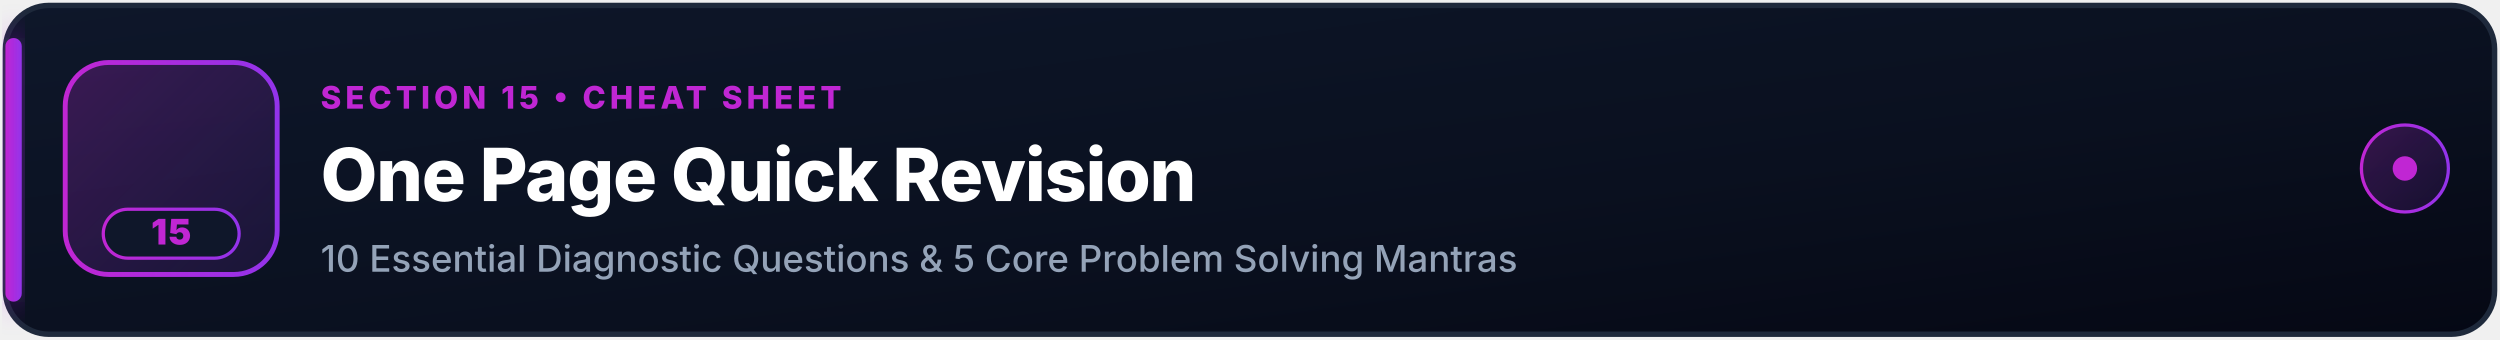
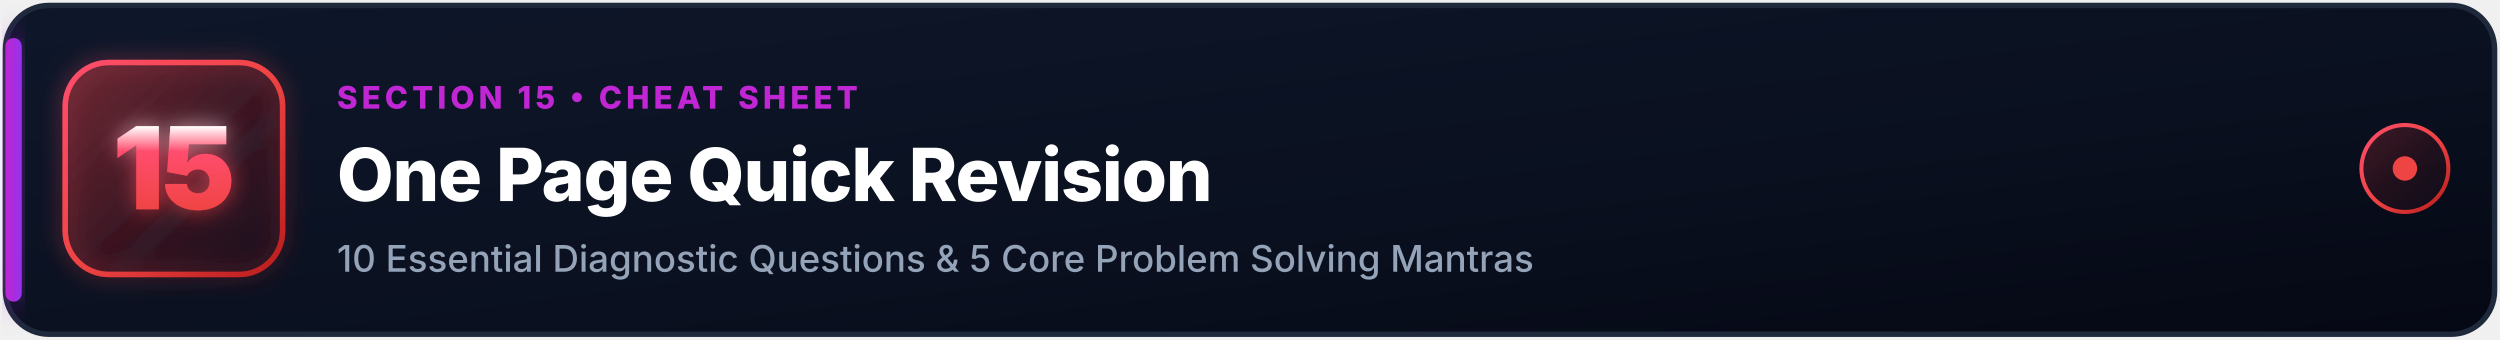
<svg xmlns="http://www.w3.org/2000/svg" viewBox="0 0 920 125" width="100%" height="125" fill="none">
  <defs>
    <linearGradient id="hGrad_header_15" x1="0%" y1="0%" x2="100%" y2="0%">
      <stop offset="0%" stop-color="#c026d3" />
      <stop offset="100%" stop-color="#9333ea" />
    </linearGradient>
    <linearGradient id="hBg_header_15" x1="0%" y1="0%" x2="100%" y2="100%">
      <stop offset="0%" stop-color="#0e172a" />
      <stop offset="60%" stop-color="#0a101f" />
      <stop offset="100%" stop-color="#050814" />
    </linearGradient>
-     <linearGradient id="badgeBg_header_15" x1="0%" y1="0%" x2="100%" y2="100%">
-       <stop offset="0%" stop-color="#c026d3" stop-opacity="0.25" />
-       <stop offset="100%" stop-color="#9333ea" stop-opacity="0.1" />
+     <linearGradient id="redBadgeBg_header_15" x1="0%" y1="0%" x2="100%" y2="100%">
+       <stop offset="0%" stop-color="#ef4444" stop-opacity="0.24" />
+       <stop offset="50%" stop-color="#dc2626" stop-opacity="0.12" />
+       <stop offset="100%" stop-color="#991b1b" stop-opacity="0.05" />
    </linearGradient>
+     <linearGradient id="redBorder_header_15" x1="0%" y1="0%" x2="100%" y2="100%">
+       <stop offset="0%" stop-color="#ff4d6d" />
+       <stop offset="50%" stop-color="#ef4444" />
+       <stop offset="100%" stop-color="#b91c1c" />
+     </linearGradient>
+     <linearGradient id="redNumGrad_header_15" x1="0%" y1="0%" x2="0%" y2="100%">
+       <stop offset="0%" stop-color="#ffffff" />
+       <stop offset="30%" stop-color="#ff4d6d" />
+       <stop offset="100%" stop-color="#ef4444" />
+     </linearGradient>
+     <filter id="redGlow_header_15" x="-30%" y="-30%" width="160%" height="160%">
+       <feGaussianBlur stdDeviation="4" result="blur" />
+       <feComposite in="SourceGraphic" in2="blur" operator="over" />
+     </filter>
    <filter id="hGlow_header_15" x="-20%" y="-30%" width="140%" height="160%">
      <feGaussianBlur stdDeviation="6" result="blur" />
      <feComposite in="SourceGraphic" in2="blur" operator="over" />
    </filter>
  </defs>
  <style>
    .topic-tag { font-family: system-ui, -apple-system, sans-serif; font-weight: 800; font-size: 11.5px; letter-spacing: 1.5px; fill: #c026d3; }
    .topic-title { font-family: system-ui, -apple-system, sans-serif; font-weight: 800; font-size: 27px; fill: #ffffff; letter-spacing: -0.4px; }
    .topic-sub { font-family: system-ui, -apple-system, sans-serif; font-weight: 500; font-size: 13.5px; fill: #94a3b8; }
-     .topic-num { font-family: system-ui, -apple-system, sans-serif; font-weight: 900; font-size: 13px; fill: #c026d3; letter-spacing: 0.5px; }
+     .topic-num-2digit { font-family: system-ui, -apple-system, sans-serif; font-weight: 900; font-size: 42px; fill: url(#redNumGrad_header_15); letter-spacing: -1px; }
+     .topic-num-word { font-family: system-ui, -apple-system, sans-serif; font-weight: 900; font-size: 20px; fill: url(#redNumGrad_header_15); letter-spacing: 1px; }
  </style>
  <rect x="2" y="2" width="916" height="121" rx="16" fill="url(#hBg_header_15)" stroke="#1e293b" stroke-width="2" />
  <rect x="2" y="14" width="6" height="97" rx="3" fill="url(#hGrad_header_15)" filter="url(#hGlow_header_15)" />
  <g transform="translate(24, 23)">
-     <rect width="78" height="78" rx="16" fill="url(#badgeBg_header_15)" stroke="url(#hGrad_header_15)" stroke-width="1.8" />
-     <text x="39" y="44" text-anchor="middle" font-size="30">⚡</text>
-     <rect x="14" y="54" width="50" height="18" rx="9" fill="#0f172a" stroke="url(#hGrad_header_15)" stroke-width="1.2" />
-     <text x="39" y="67" text-anchor="middle" class="topic-num">15</text>
+     <rect width="80" height="78" rx="16" fill="url(#redBadgeBg_header_15)" stroke="url(#redBorder_header_15)" stroke-width="2" filter="url(#redGlow_header_15)" opacity="0.6" />
+     <rect width="80" height="78" rx="16" fill="url(#redBadgeBg_header_15)" stroke="url(#redBorder_header_15)" stroke-width="2" />
+     <text x="40" y="54" text-anchor="middle" class="topic-num-2digit" fill="#ff1744" filter="url(#redGlow_header_15)" opacity="0.7">15</text>
+     <text x="40" y="54" text-anchor="middle" class="topic-num-2digit">15</text>
  </g>
-   <g transform="translate(118, 20)">
+   <g transform="translate(124, 20)">
    <text x="0" y="20" class="topic-tag">SECTION 15 • CHEAT SHEET</text>
    <text x="0" y="54" class="topic-title">One Page Quick Revision</text>
    <text x="0" y="80" class="topic-sub">10 Essential Diagnostic Questions &amp; 5 Core Problem Solving Mantras</text>
  </g>
  <g transform="translate(885, 62)">
-     <circle cx="0" cy="0" r="16" fill="url(#badgeBg_header_15)" stroke="url(#hGrad_header_15)" stroke-width="1.2" />
-     <circle cx="0" cy="0" r="4.5" fill="#c026d3" />
+     <circle cx="0" cy="0" r="16" fill="url(#redBadgeBg_header_15)" stroke="url(#redBorder_header_15)" stroke-width="1.5" />
+     <circle cx="0" cy="0" r="4.5" fill="#ef4444" />
  </g>
</svg>
